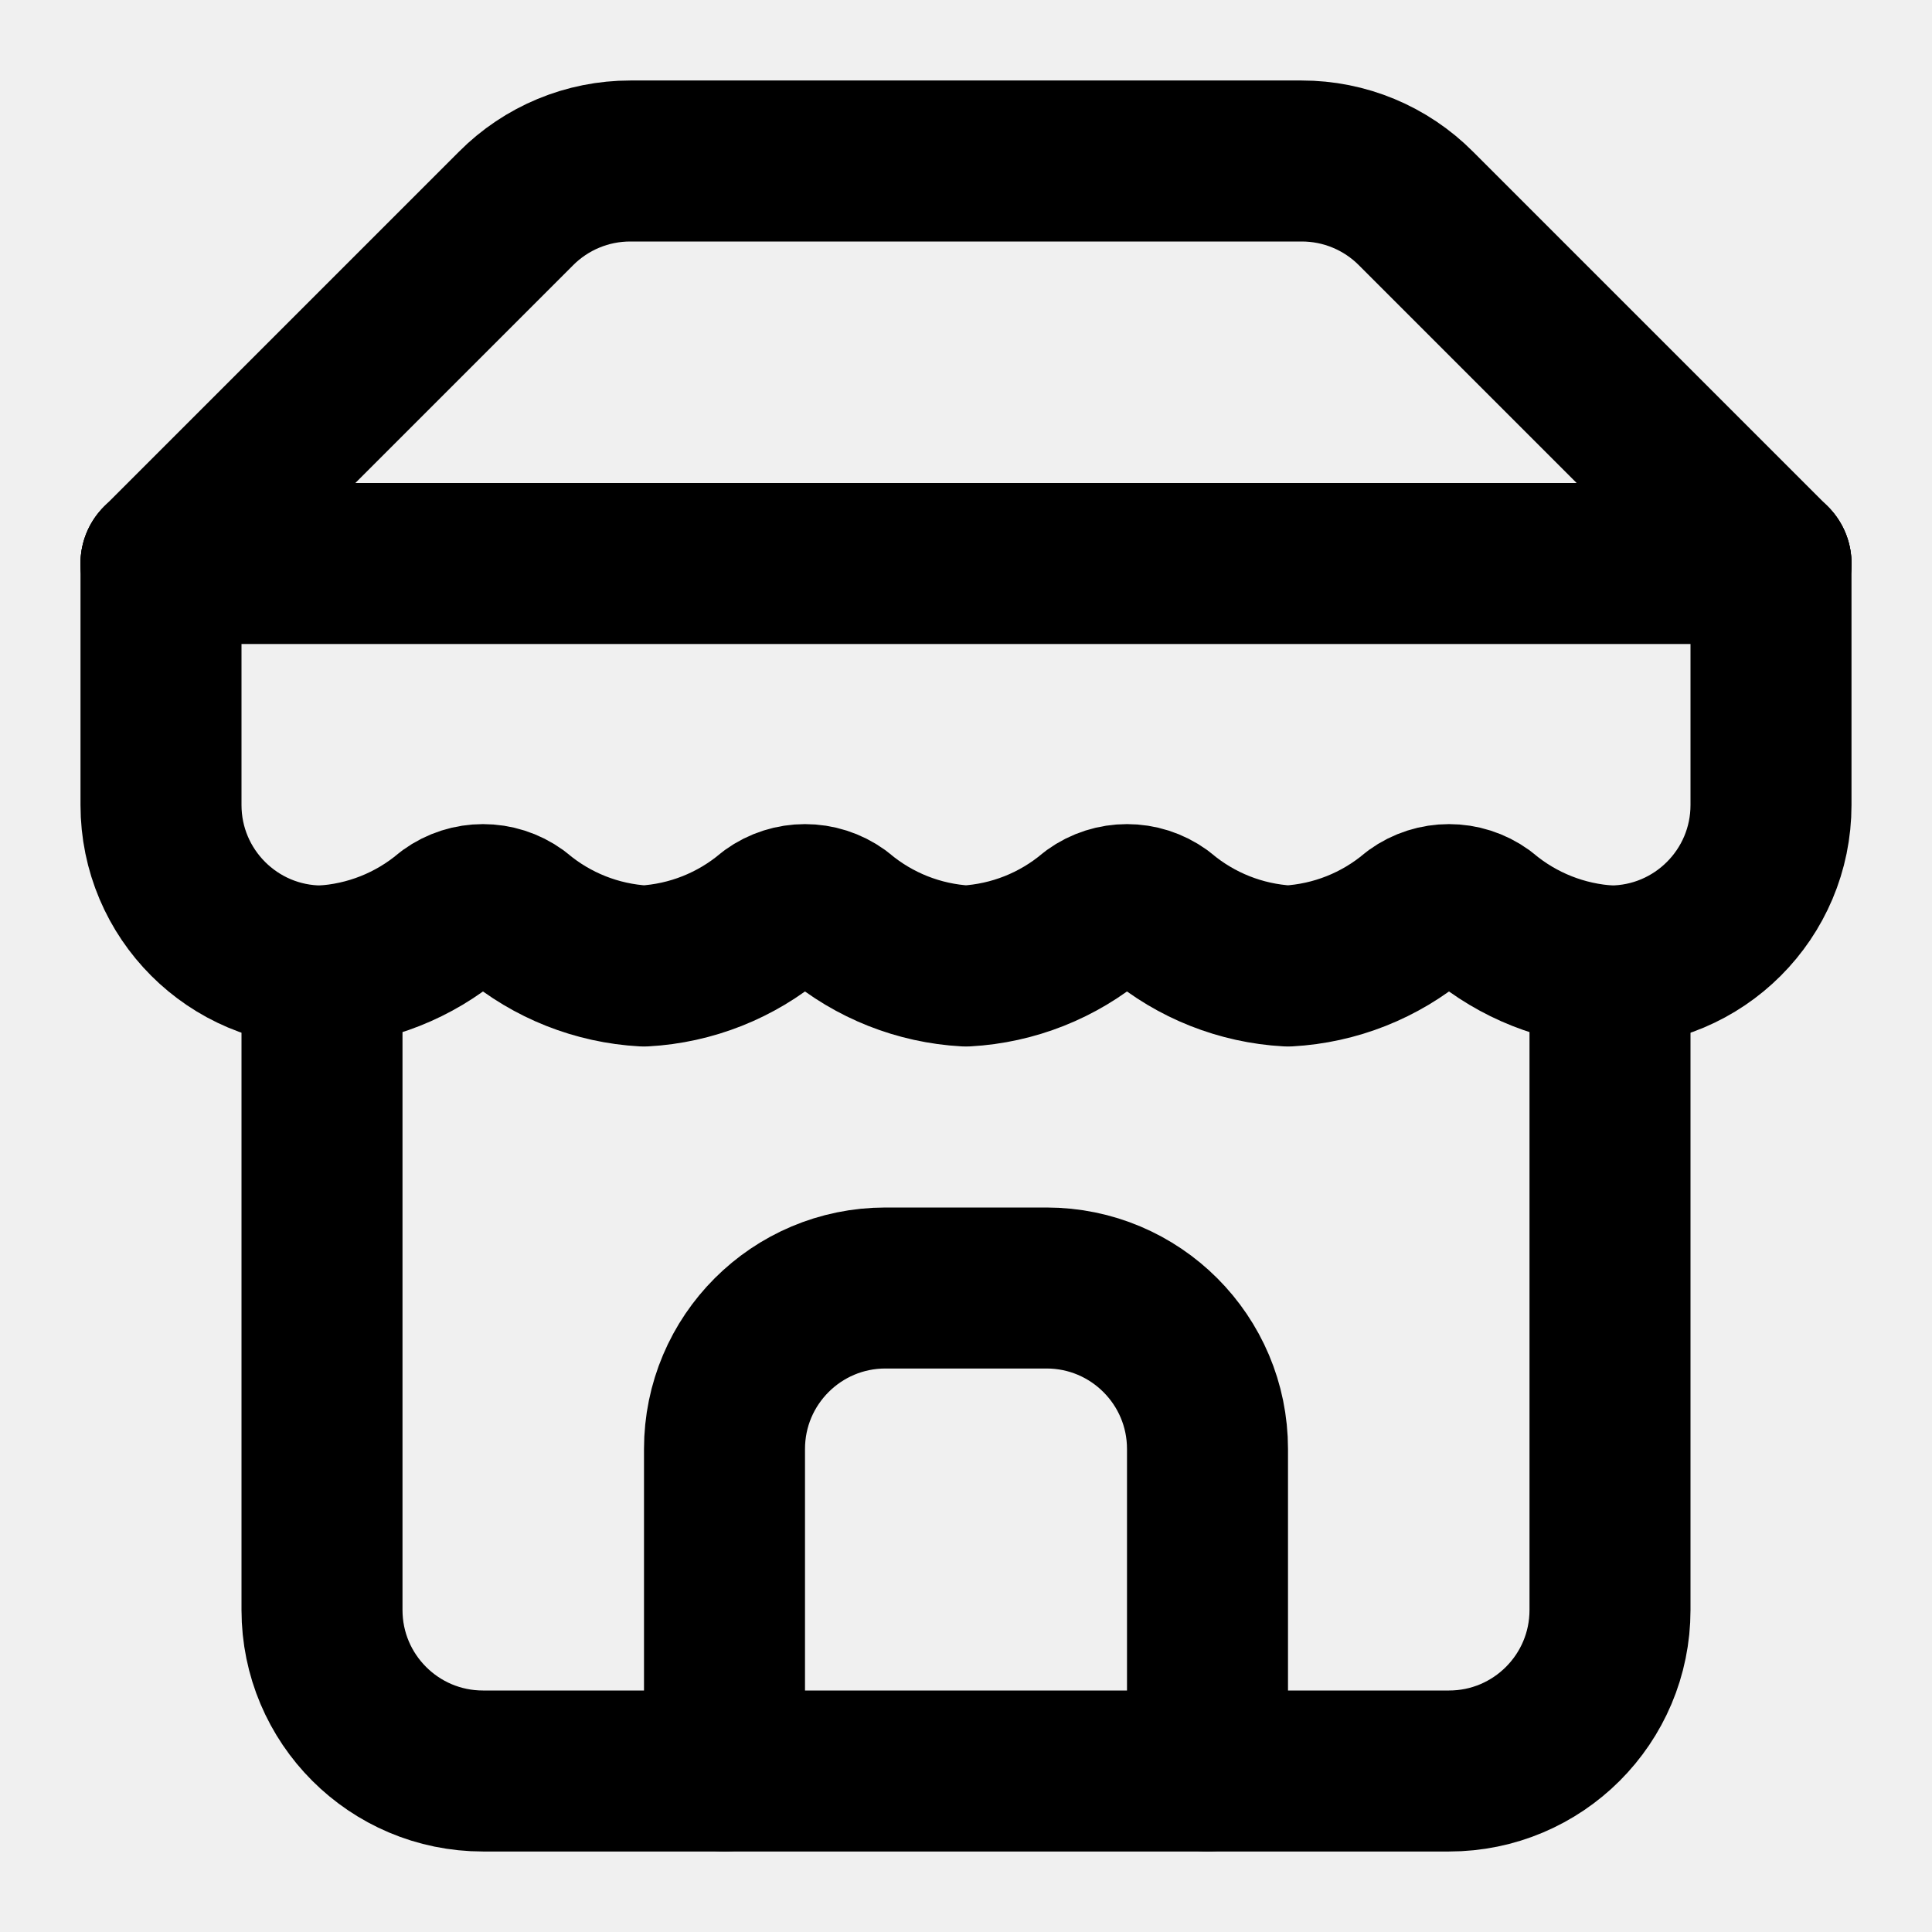
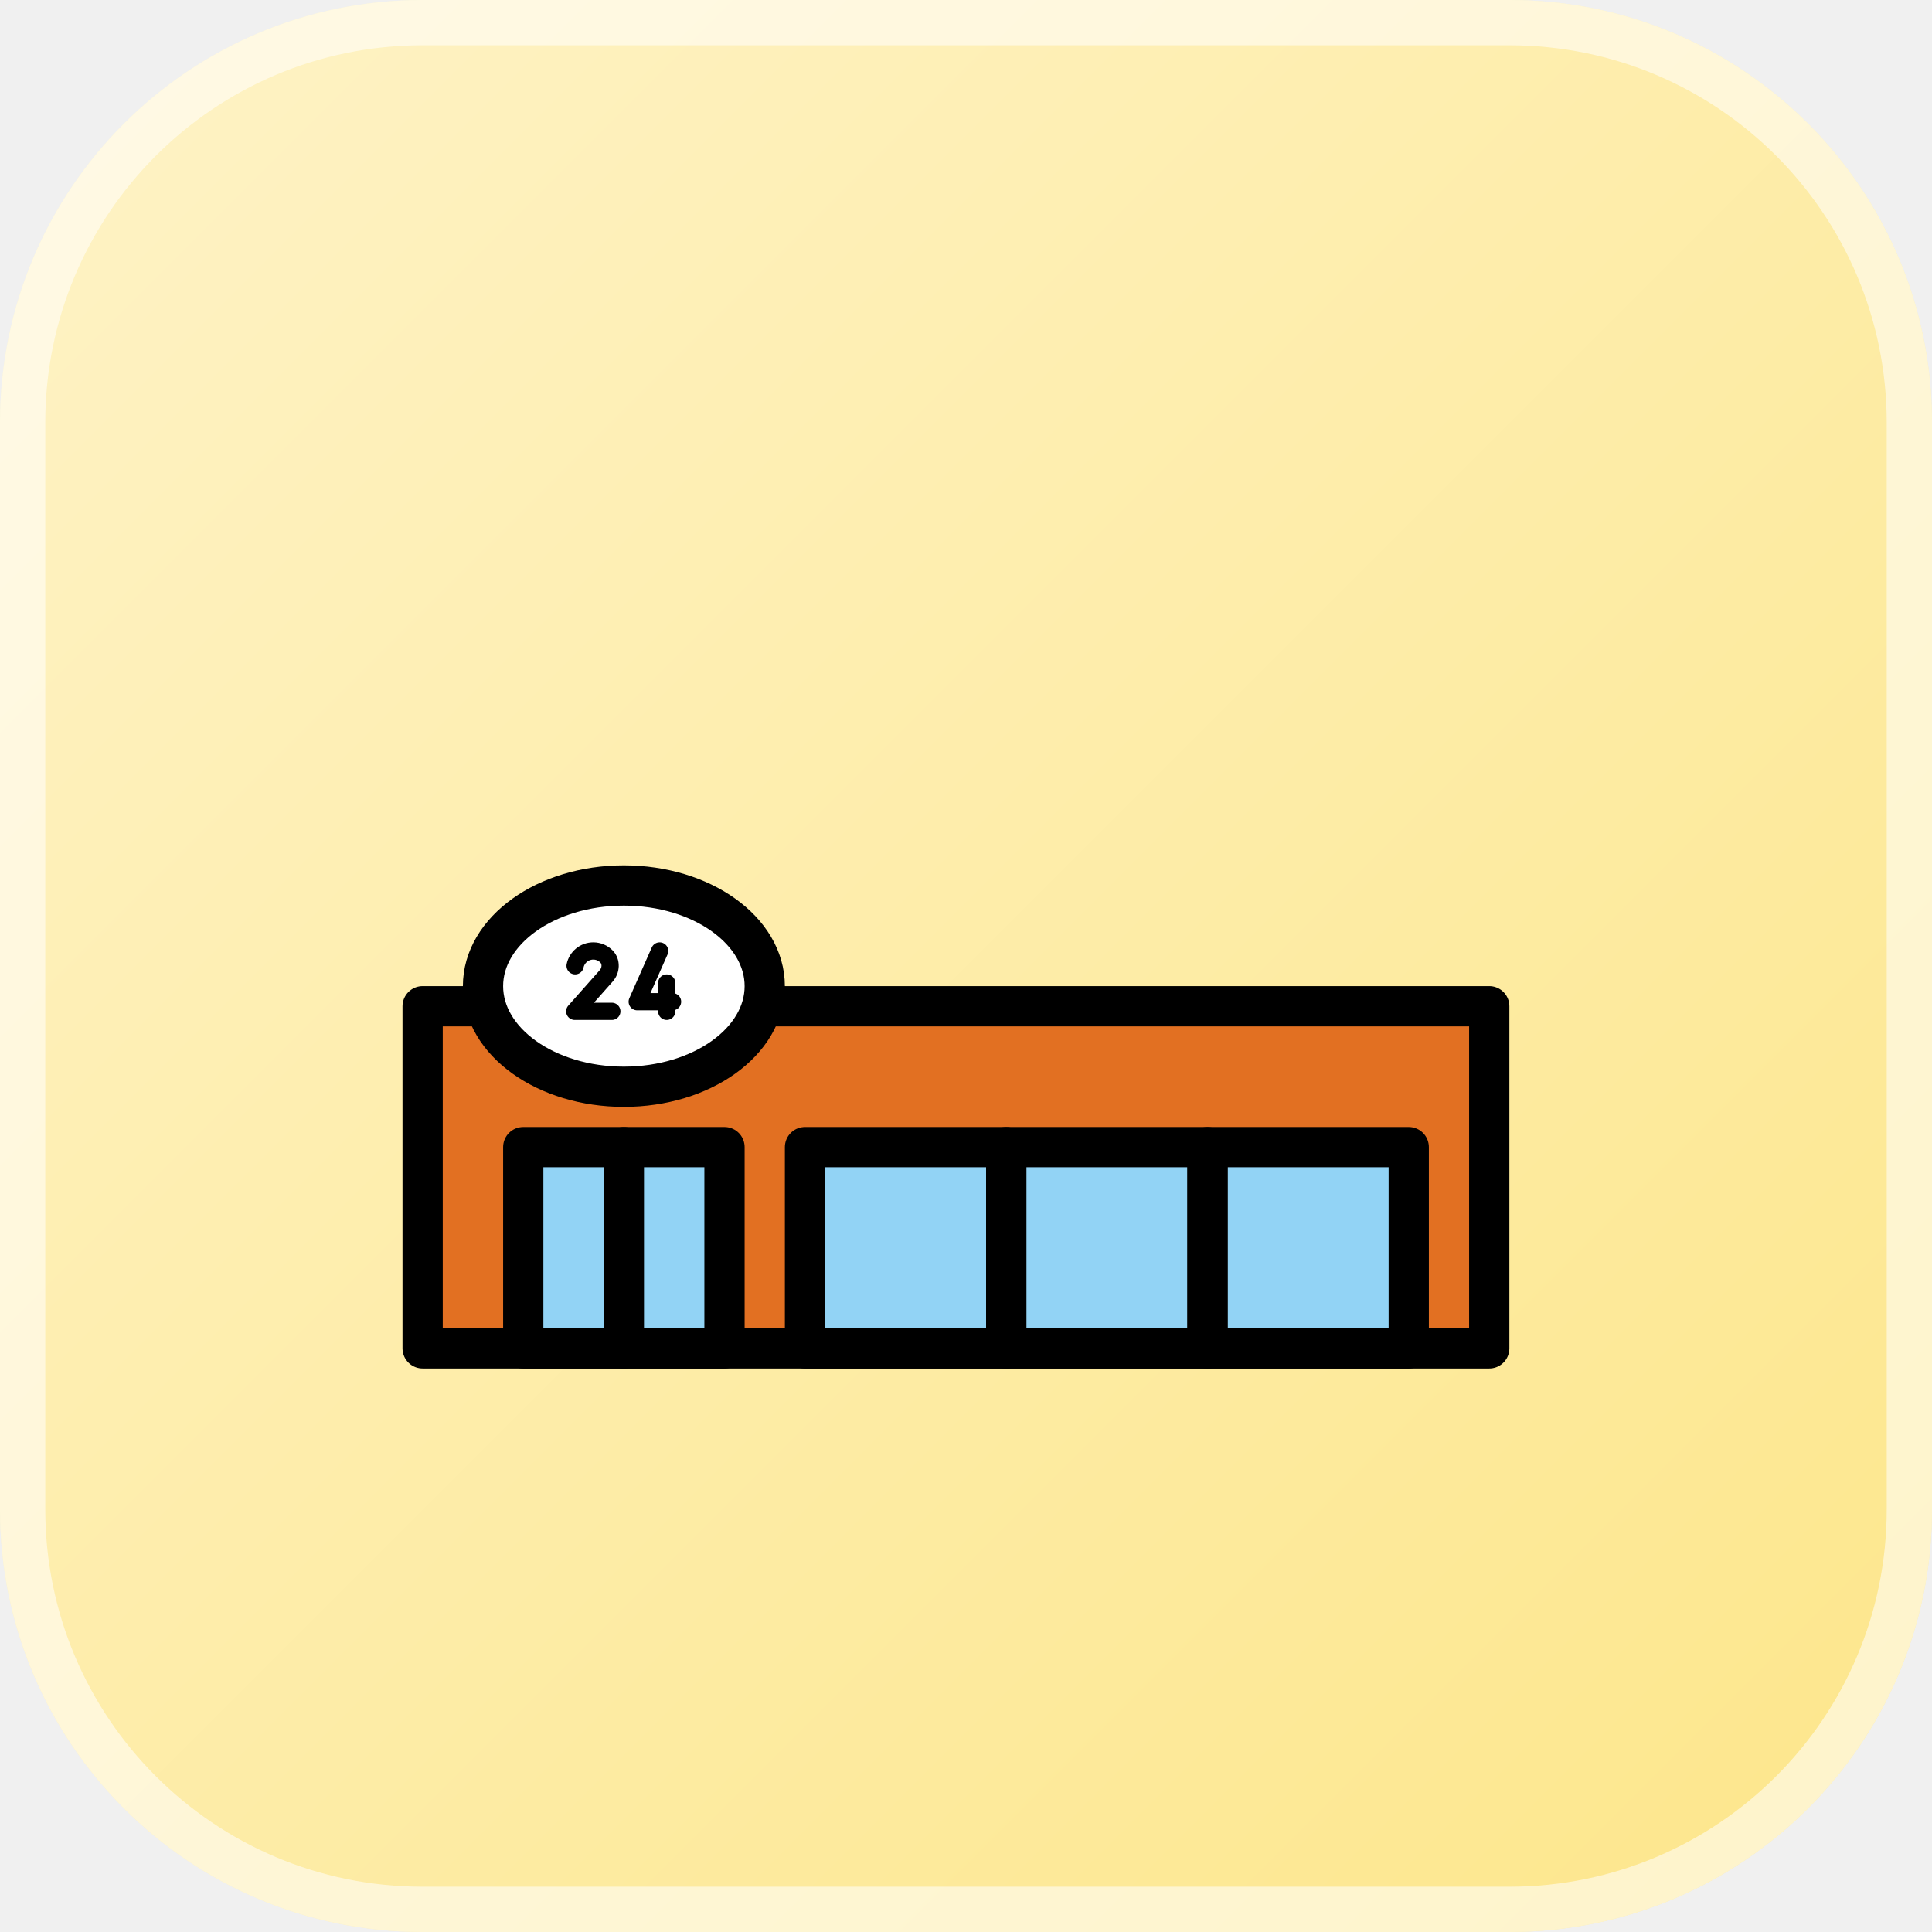
- <svg xmlns="http://www.w3.org/2000/svg" class="lucide lucide-store" width="24" height="24" viewBox="0 0 24 24" fill="none" stroke="currentColor" stroke-width="2" stroke-linecap="round" stroke-linejoin="round">
-   <path d="m2 7 4.41-4.41A2 2 0 0 1 7.83 2h8.34a2 2 0 0 1 1.42.59L22 7" />
-   <path d="M4 12v8a2 2 0 0 0 2 2h12a2 2 0 0 0 2-2v-8" />
-   <path d="M15 22v-4a2 2 0 0 0-2-2h-2a2 2 0 0 0-2 2v4" />
-   <path d="M2 7h20" />
-   <path d="M22 7v3a2 2 0 0 1-2 2a2.7 2.7 0 0 1-1.59-.63.7.7 0 0 0-.82 0A2.7 2.7 0 0 1 16 12a2.7 2.7 0 0 1-1.59-.63.7.7 0 0 0-.82 0A2.7 2.7 0 0 1 12 12a2.7 2.7 0 0 1-1.59-.63.7.7 0 0 0-.82 0A2.7 2.7 0 0 1 8 12a2.7 2.7 0 0 1-1.59-.63.7.7 0 0 0-.82 0A2.7 2.7 0 0 1 4 12a2 2 0 0 1-2-2V7" />
+ <svg xmlns="http://www.w3.org/2000/svg" viewBox="0 0 64 64" width="64" height="64">
+   <defs>
+     <linearGradient id="bg" x1="0" y1="0" x2="1" y2="1">
+       <stop offset="0" stop-color="#fef3c7" />
+       <stop offset="1" stop-color="#fde68a" />
+     </linearGradient>
+   </defs>
+   <rect width="64" height="64" rx="14" fill="url(#bg)" />
+   <rect x="0.75" y="0.75" width="62.5" height="62.5" rx="13.25" fill="none" stroke="#ffffff" stroke-opacity="0.55" stroke-width="1.5" />
+   <g transform="translate(8 8) scale(0.6666667)">
+     <g id="color">
+       <rect x="9" y="38" width="53" height="17" fill="#E27022" />
+       <rect x="14" y="45" width="10" height="10" fill="#92D3F5" />
+       <rect x="28" y="45" width="10" height="10" fill="#92D3F5" />
+       <rect x="38" y="45" width="10" height="10" fill="#92D3F5" />
+       <rect x="48" y="45" width="10" height="10" fill="#92D3F5" />
+       <ellipse cx="19" cy="37" rx="7" ry="5" fill="#FFFFFF" />
+     </g>
+     <g id="hair" />
+     <g id="skin" />
+     <g id="skin-shadow" />
+     <g id="line">
+       <polyline fill="none" stroke="#000000" stroke-linecap="round" stroke-linejoin="round" stroke-miterlimit="10" stroke-width="2" points="26,38 62,38 62,55 9,55 9,38 12,38" />
+       <rect x="14" y="45" width="10" height="10" fill="none" stroke="#000000" stroke-linecap="round" stroke-linejoin="round" stroke-miterlimit="10" stroke-width="2" />
+       <line x1="19" x2="19" y1="55" y2="45" fill="none" stroke="#000000" stroke-linecap="round" stroke-linejoin="round" stroke-miterlimit="10" stroke-width="2" />
+       <rect x="28" y="45" width="10" height="10" fill="none" stroke="#000000" stroke-linecap="round" stroke-linejoin="round" stroke-miterlimit="10" stroke-width="2" />
+       <rect x="38" y="45" width="10" height="10" fill="none" stroke="#000000" stroke-linecap="round" stroke-linejoin="round" stroke-miterlimit="10" stroke-width="2" />
+       <rect x="48" y="45" width="10" height="10" fill="none" stroke="#000000" stroke-linecap="round" stroke-linejoin="round" stroke-miterlimit="10" stroke-width="2" />
+       <ellipse cx="19" cy="37" rx="7" ry="5" fill="none" stroke="#000000" stroke-miterlimit="10" stroke-width="2" />
+       <path fill="none" stroke="#000000" stroke-linecap="round" stroke-linejoin="round" stroke-miterlimit="10" stroke-width="0.857" d="M16.577,35.989c0.086-0.42,0.458-0.736,0.903-0.736l0,0c0.254,0,0.485,0.103,0.652,0.27 c0.259,0.259,0.235,0.691-0.008,0.965l-1.565,1.765h1.843" />
+       <polyline fill="none" stroke="#000000" stroke-linecap="round" stroke-linejoin="round" stroke-miterlimit="10" stroke-width="0.857" points="20.778,35.253 19.663,37.774 21.418,37.774" />
+       <line x1="21.129" x2="21.129" y1="36.845" y2="38.253" fill="none" stroke="#000000" stroke-linecap="round" stroke-linejoin="round" stroke-miterlimit="10" stroke-width="0.857" />
+     </g>
+   </g>
</svg>
